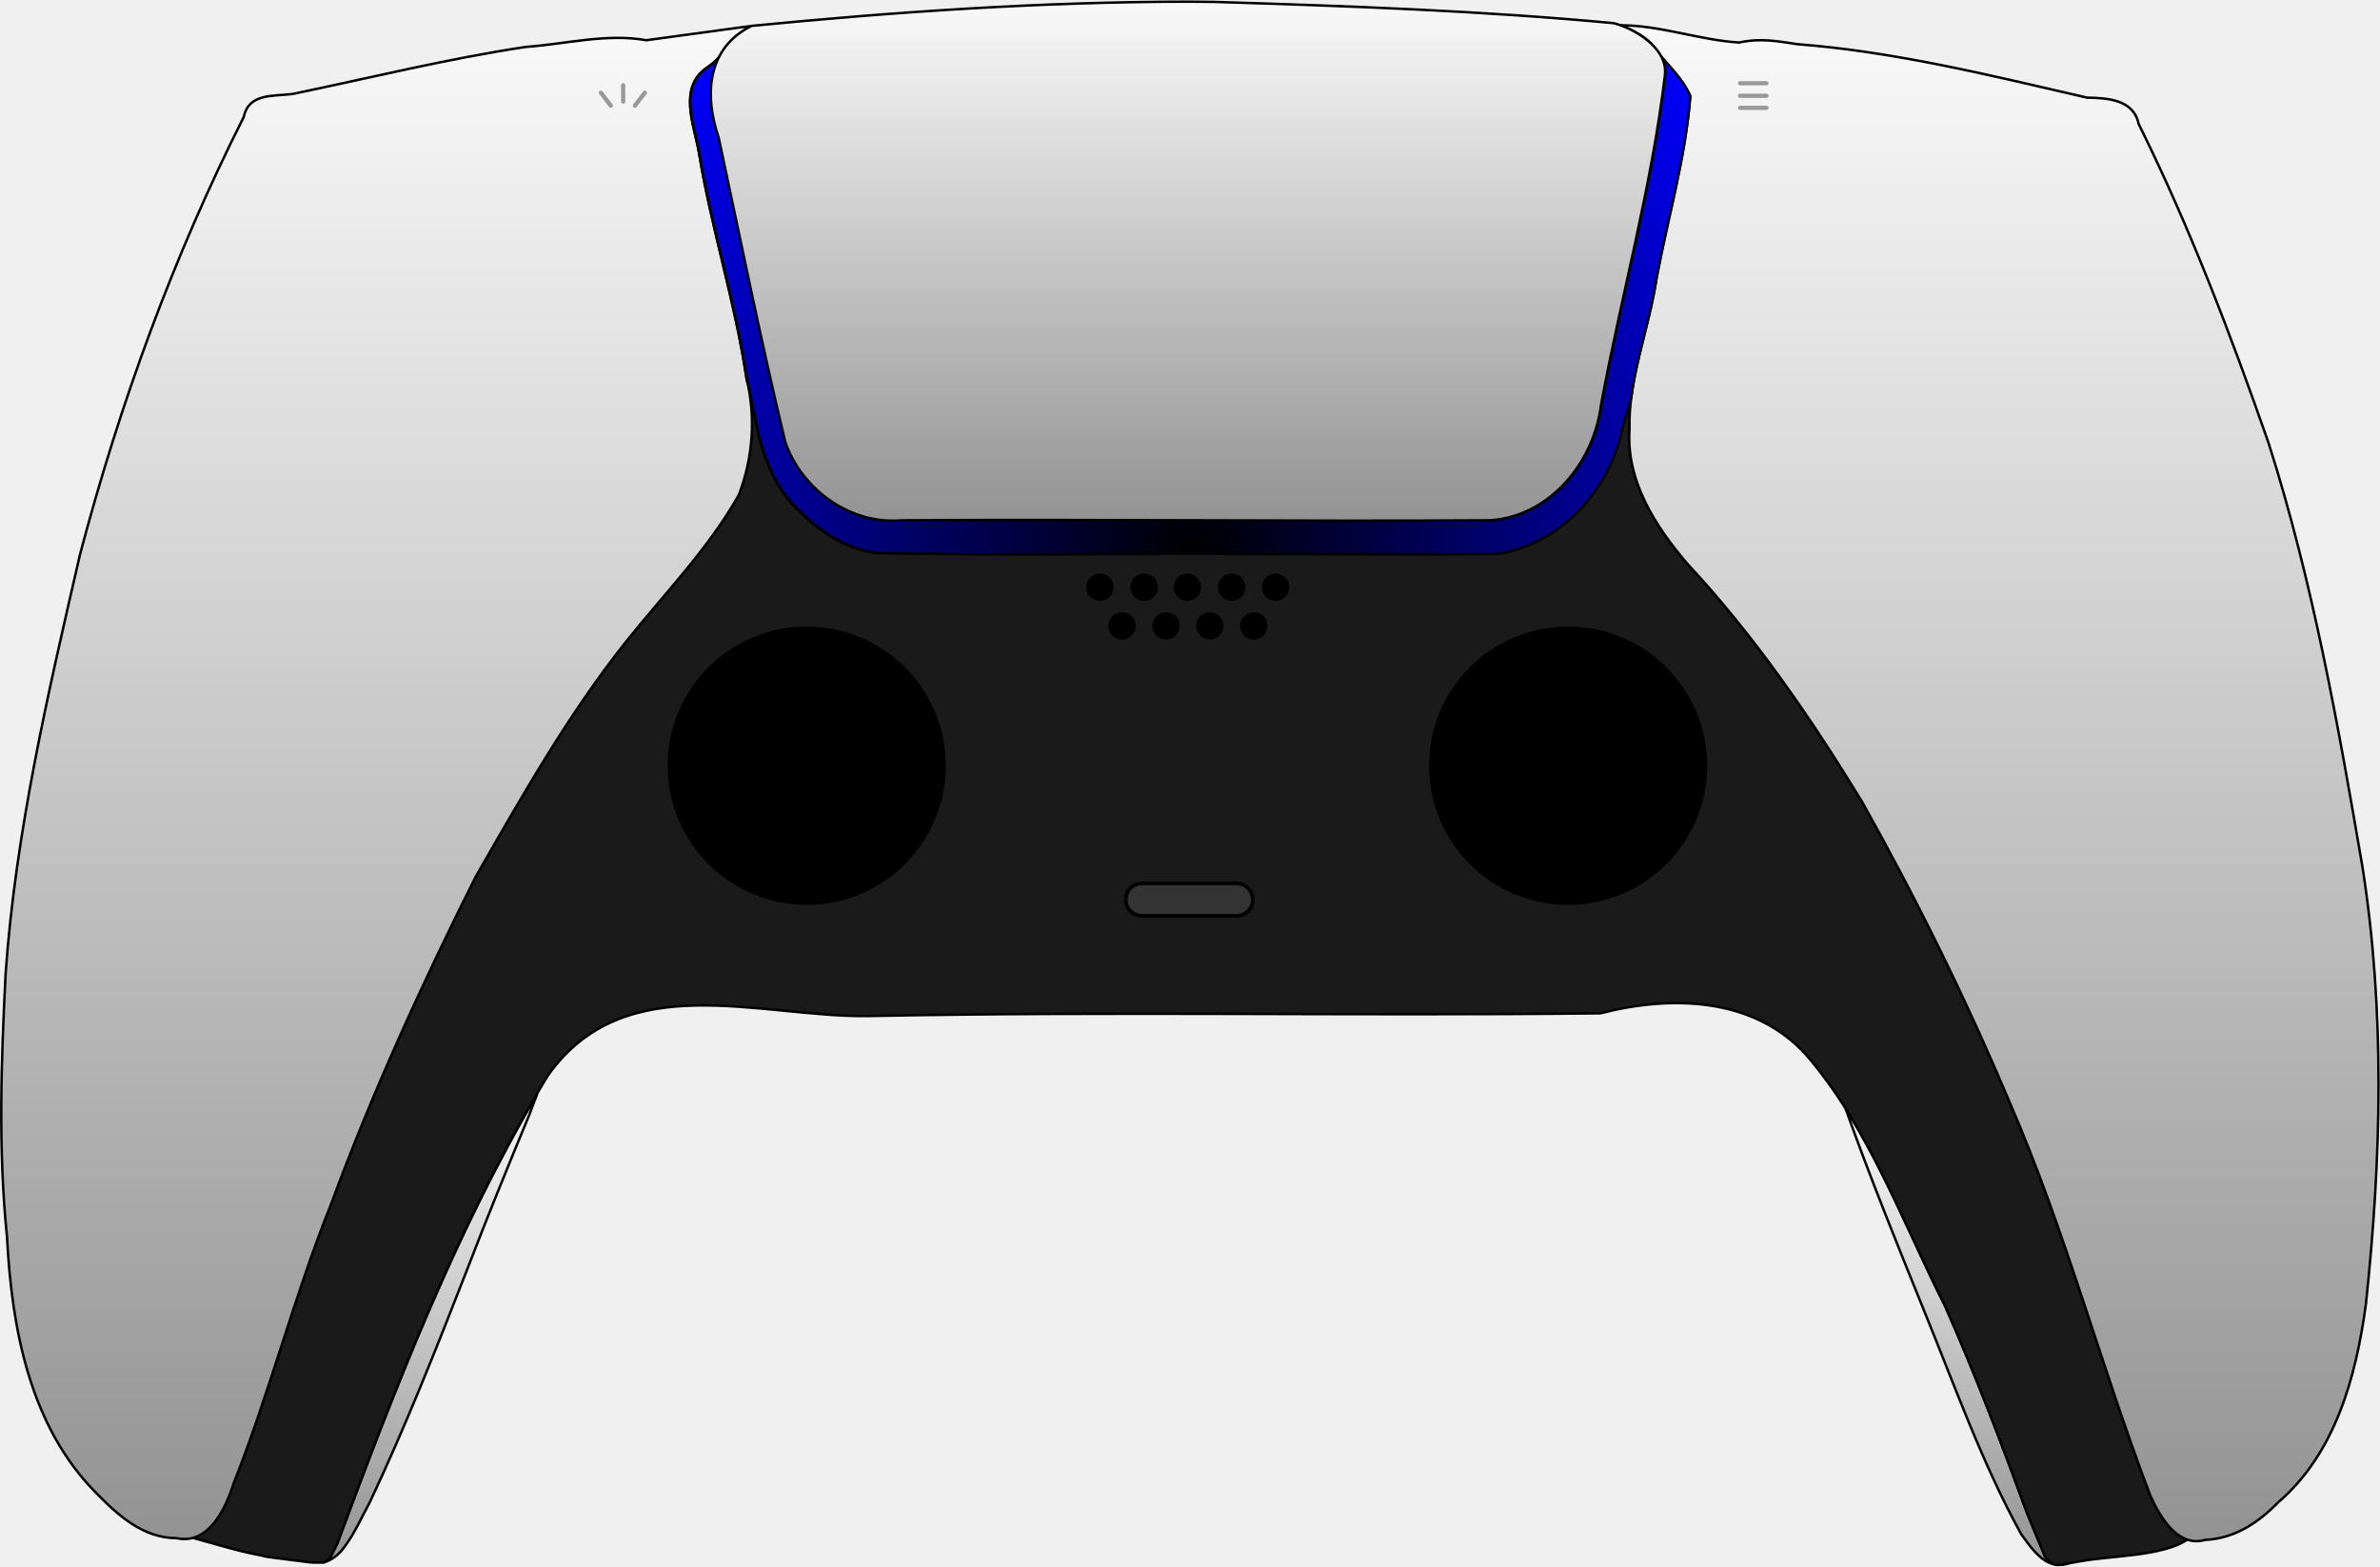
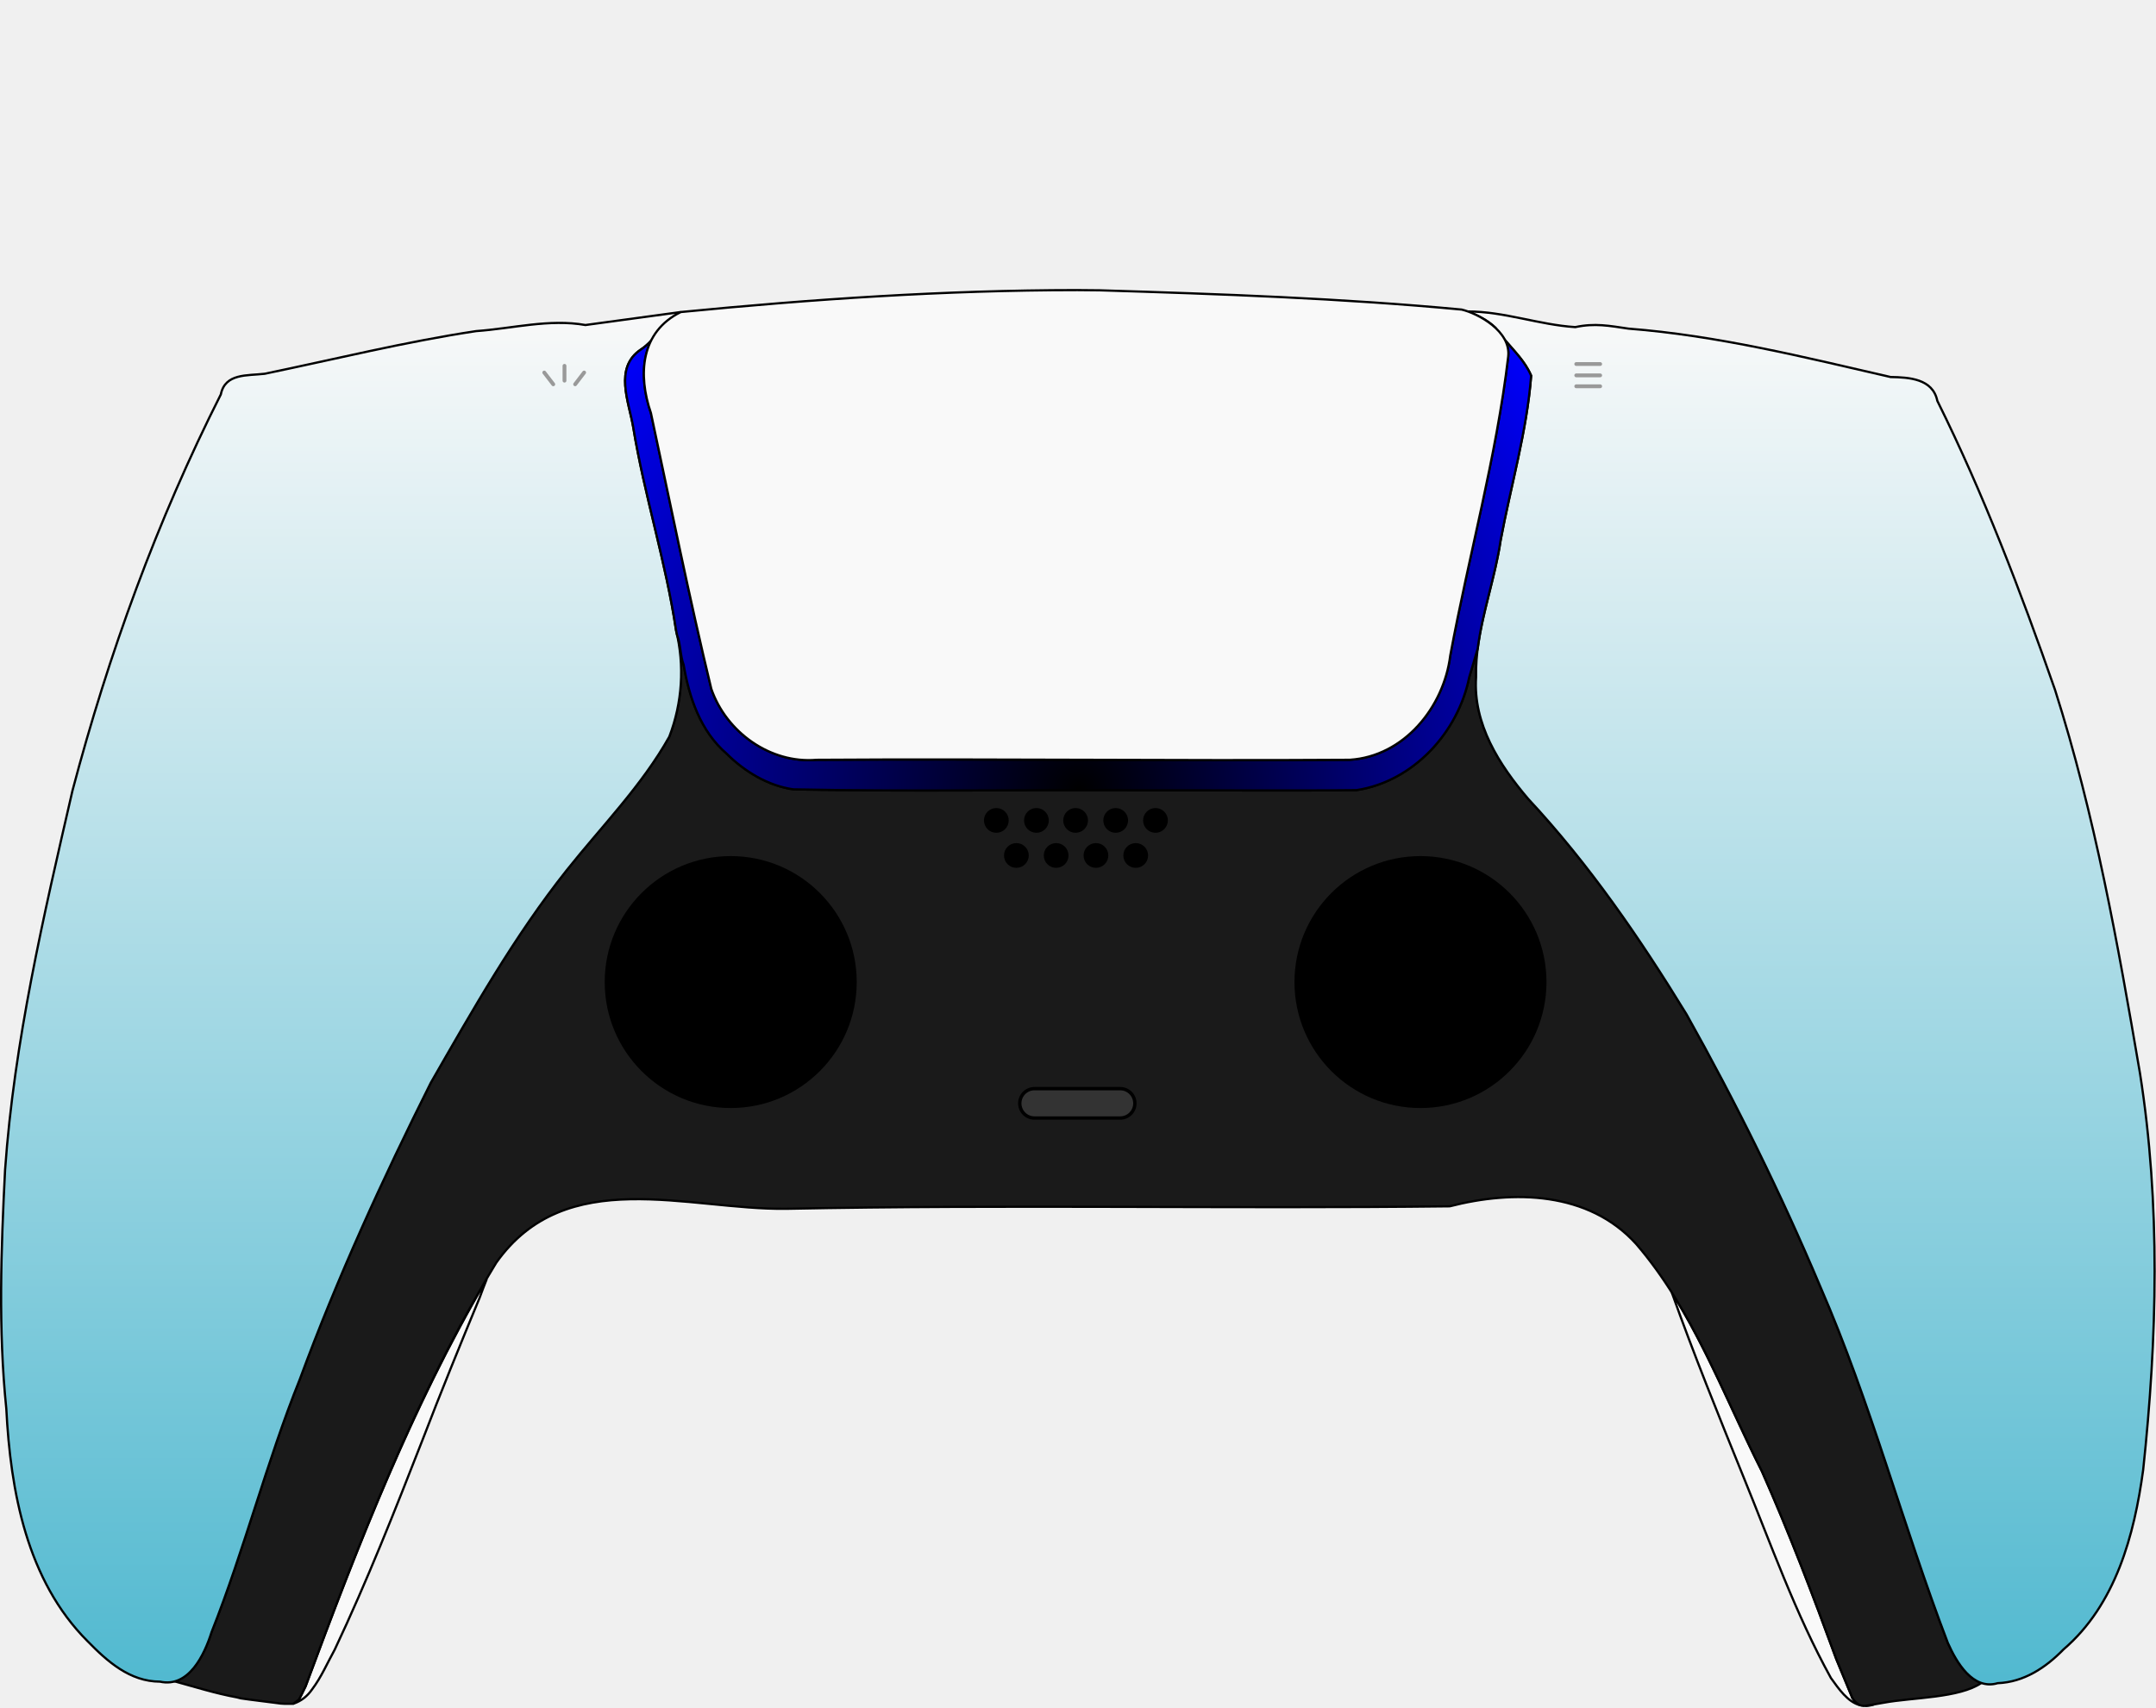
- <svg xmlns="http://www.w3.org/2000/svg" width="3780" height="2488" viewBox="0 0 3780 2488" fill="none">
-   <path d="M2931.19 1760.59C2969.84 1869.23 3013.12 1976.13 3056.45 2082.98C3104.98 2201.88 3148 2323.85 3210.09 2436.52C3223.36 2454.83 3239.5 2479.05 3261.84 2484.42C3256.2 2482.28 3251.83 2477.45 3247.91 2472.02C3238.48 2449.18 3229.06 2426.34 3219.63 2403.5C3179.05 2292.49 3137.06 2181.98 3089.12 2073.93C3036.66 1970.25 2993.51 1859.02 2931.19 1760.59ZM3285.76 2482.84C3281.07 2483.66 3276.37 2484.49 3271.68 2485.28C3271.34 2485.34 3271.02 2485.36 3270.69 2485.4C3275.2 2485.43 3279.88 2484.88 3284.89 2483.17C3285.18 2483.06 3285.47 2482.95 3285.76 2482.84Z" fill="url(#paint0_linear_1_404)" stroke="black" stroke-width="3.898" />
-   <path d="M853.313 1737.34C721.324 1962.09 626.195 2207.34 535.798 2451.18C531.877 2458.8 528.464 2466.83 524.226 2474.18C520.682 2476.61 517.444 2479.94 513.713 2481.81C527.94 2477.35 538.925 2468.56 547.347 2456.36C563.398 2435.14 574.078 2410.03 586.942 2386.73C643.789 2266.29 692.74 2142.41 741.105 2018.39C773.11 1935.01 806.807 1852.29 840.957 1769.77C844.809 1758.92 849.086 1748.13 853.313 1737.34Z" fill="url(#paint1_linear_1_404)" stroke="black" stroke-width="3.898" />
-   <path d="M1187.01 607.288C1199.95 666.636 1195.36 728.746 1173.53 785.805C1125.37 871.759 1054.77 943.108 993.613 1020.03C901.773 1135.68 828.758 1264.92 755.327 1392.77C670.514 1562.03 591.256 1734.8 525.742 1912.61C467.259 2058.04 428.709 2210.51 371 2356.1C360.658 2388.88 340.106 2433.2 305.307 2442.15C340.59 2451.86 378.917 2463.92 415.559 2470.51C417.751 2471.08 419.944 2471.66 422.136 2472.23C442.91 2475.35 463.853 2477.6 484.692 2480.39C494.282 2482.17 504.009 2481.84 513.713 2481.81C517.444 2479.94 520.682 2476.61 524.227 2474.18C528.464 2466.83 531.877 2458.8 535.798 2451.18C630.048 2196.94 728.996 1940.93 869.986 1708.48C992.215 1535.34 1205.61 1615.86 1378.39 1613.73C1766.04 1605.92 2154.43 1613.93 2541.75 1609.38C2653.67 1580.56 2785.07 1583.2 2868.49 1675.2C2968.25 1790.91 3020.77 1938.84 3089.12 2073.93C3137.06 2181.98 3179.05 2292.49 3219.63 2403.5C3229.06 2426.34 3238.48 2449.18 3247.91 2472.02C3253.85 2480.25 3260.83 2487.14 3271.68 2485.28C3282.05 2483.53 3292.42 2481.69 3302.79 2479.89C3353.29 2470.54 3435.14 2471.93 3474.09 2445.12C3446.14 2435.66 3426.51 2400.67 3415.16 2375.05C3336.33 2168.95 3280.38 1954.13 3192.07 1751.44C3123.04 1587.69 3043.96 1427.82 2957.12 1272.88C2875.32 1139.24 2786.32 1009.64 2679.3 894.762C2628.35 834.818 2582.66 763.581 2587.99 681.568C2587.6 664.717 2588.76 648.053 2590.84 631.497C2585.88 648.162 2580.85 664.809 2575.97 681.5C2556.36 778.431 2478.07 864.158 2378.51 879.513C2251.31 880.883 2123.68 879.471 1996.32 879.787C1794.6 878.524 1592.79 882.315 1391.13 878.135C1346.92 872.039 1305.45 846.814 1273.99 815.481C1228.41 776.114 1208.55 717.549 1198.68 659.825C1192.53 643.745 1193.49 623.165 1187.01 607.288Z" fill="#1A1A1A" stroke="black" stroke-width="3.898" />
-   <path d="M1991.28 1015.81C2003.26 1015.81 2012.98 1006.1 2012.98 994.112C2012.98 982.127 2003.26 972.412 1991.28 972.412C1979.29 972.412 1969.58 982.127 1969.58 994.112C1969.58 1006.1 1979.29 1015.81 1991.28 1015.81Z" fill="black" />
-   <path d="M1921.53 1015.81C1933.51 1015.81 1943.23 1006.1 1943.23 994.112C1943.23 982.127 1933.51 972.412 1921.53 972.412C1909.54 972.412 1899.83 982.127 1899.83 994.112C1899.83 1006.1 1909.54 1015.81 1921.53 1015.81Z" fill="black" />
-   <path d="M1851.78 1015.81C1863.76 1015.81 1873.48 1006.1 1873.48 994.112C1873.48 982.127 1863.76 972.412 1851.78 972.412C1839.79 972.412 1830.08 982.127 1830.08 994.112C1830.08 1006.1 1839.79 1015.81 1851.78 1015.81Z" fill="black" />
-   <path d="M1782.03 1015.81C1794.02 1015.81 1803.73 1006.1 1803.73 994.112C1803.73 982.127 1794.02 972.412 1782.03 972.412C1770.05 972.412 1760.33 982.127 1760.33 994.112C1760.33 1006.1 1770.05 1015.81 1782.03 1015.81Z" fill="black" />
-   <path d="M2025.89 954.33C2037.88 954.33 2047.59 944.614 2047.59 932.63C2047.59 920.646 2037.88 910.931 2025.89 910.931C2013.91 910.931 2004.19 920.646 2004.19 932.63C2004.19 944.614 2013.91 954.33 2025.89 954.33Z" fill="black" />
-   <path d="M1956.14 954.33C1968.13 954.33 1977.84 944.614 1977.84 932.63C1977.84 920.646 1968.13 910.931 1956.14 910.931C1944.16 910.931 1934.44 920.646 1934.44 932.63C1934.44 944.614 1944.16 954.33 1956.14 954.33Z" fill="black" />
-   <path d="M1885.88 954.33C1897.86 954.33 1907.58 944.614 1907.58 932.63C1907.58 920.646 1897.86 910.931 1885.88 910.931C1873.89 910.931 1864.18 920.646 1864.18 932.63C1864.18 944.614 1873.89 954.33 1885.88 954.33Z" fill="black" />
-   <path d="M1817.16 954.33C1829.15 954.33 1838.86 944.614 1838.86 932.63C1838.86 920.646 1829.15 910.931 1817.16 910.931C1805.18 910.931 1795.46 920.646 1795.46 932.63C1795.46 944.614 1805.18 954.33 1817.16 954.33Z" fill="black" />
-   <path d="M1746.9 954.33C1758.88 954.33 1768.6 944.614 1768.6 932.63C1768.6 920.646 1758.88 910.931 1746.9 910.931C1734.91 910.931 1725.2 920.646 1725.2 932.63C1725.2 944.614 1734.91 954.33 1746.9 954.33Z" fill="black" />
-   <path d="M2490.52 1437.02C2612.53 1437.02 2711.44 1338.12 2711.44 1216.11C2711.44 1094.1 2612.53 995.187 2490.52 995.187C2368.51 995.187 2269.6 1094.1 2269.6 1216.11C2269.6 1338.12 2368.51 1437.02 2490.52 1437.02Z" fill="black" />
-   <path d="M1281.21 1437.02C1403.22 1437.02 1502.13 1338.12 1502.13 1216.11C1502.13 1094.1 1403.22 995.187 1281.21 995.187C1159.2 995.187 1060.29 1094.1 1060.29 1216.11C1060.29 1338.12 1159.2 1437.02 1281.21 1437.02Z" fill="black" />
-   <path d="M2572.89 40.112C2637.28 40.031 2698.55 63.586 2761.95 67.535C2796.62 60.169 2821.49 65.312 2855.33 70.223C3011.06 82.335 3163.11 120.146 3314.78 155.077C3347.31 155.574 3388.67 158.073 3396.65 196.744C3477.77 360.332 3542.93 531.39 3603.01 703.57C3672.84 922.781 3713.32 1149.71 3751.99 1376.04C3788.33 1605.89 3782.22 1840.88 3757.58 2071.56C3741.96 2186.41 3709.33 2307.88 3618.02 2386.33C3586.67 2418.43 3548.65 2443.8 3502.44 2445.65C3459.01 2458.61 3430.03 2408.62 3415.16 2375.05C3336.33 2168.95 3280.38 1954.13 3192.07 1751.44C3123.04 1587.69 3043.96 1427.82 2957.11 1272.88C2875.32 1139.24 2786.33 1009.64 2679.3 894.762C2628.35 834.818 2582.66 763.584 2587.98 681.571C2586.13 599.793 2619.1 522.203 2630.93 441.878C2648.87 345.63 2677.04 250.309 2684.54 152.743C2670.53 119.73 2640.83 97.458 2621.86 68.515C2608.17 55.19 2590.53 46.87 2572.89 40.112Z" fill="url(#paint2_linear_1_404)" stroke="black" stroke-width="3.898" />
-   <path d="M1193.73 41.11L1026.51 63.888C962.899 52.69 898.927 69.979 834.852 74.546C710.129 93.319 587.241 123.867 464.152 149.352C433.474 153.001 394.777 148.154 387.261 185.551C275.465 406.844 190.368 640.989 127.102 880.557C76.609 1099.82 24.876 1320.53 8.979 1545.49C1.882 1685.07 -3.09 1824.97 11.119 1964.27C18.483 2109.09 47.089 2265.47 153.52 2371.93C188.392 2407.6 227.622 2442.76 280.558 2442.96C330.985 2454.08 358.393 2396.07 371 2356.1C428.709 2210.51 467.259 2058.04 525.741 1912.61C591.256 1734.8 670.514 1562.03 755.326 1392.77C828.758 1264.92 901.773 1135.68 993.613 1020.03C1054.77 943.109 1125.37 871.76 1173.53 785.805C1196.32 726.24 1200.53 661.138 1185.41 599.454C1167.63 479.423 1129.93 363.042 1110.29 243.144C1102.73 198.235 1076.09 138.953 1123.58 106.947C1151.28 88.918 1163.23 56.259 1193.73 41.11Z" fill="url(#paint3_linear_1_404)" stroke="black" stroke-width="3.898" />
-   <path d="M2763.64 171.318H2805.56" stroke="#999999" stroke-width="6.703" stroke-linecap="round" />
-   <path d="M2763.64 152.167H2805.56" stroke="#999999" stroke-width="6.703" stroke-linecap="round" />
-   <path d="M2763.64 132.278H2805.56" stroke="#999999" stroke-width="6.703" stroke-linecap="round" />
-   <path d="M1024.2 147.199L1008.43 167.812" stroke="#999999" stroke-width="6.703" stroke-linecap="round" />
-   <path d="M989.754 135.466V161.424" stroke="#999999" stroke-width="6.703" stroke-linecap="round" />
-   <path d="M954.282 147.226L970.095 167.812" stroke="#999999" stroke-width="6.703" stroke-linecap="round" />
-   <path d="M2637.97 89.567C2642.82 98.596 2645.58 108.449 2644.33 119.235C2623.36 296.088 2575.03 468.572 2542.7 643.587C2531.4 734.14 2461.71 820.308 2366.5 826.314C2054.96 828.329 1743.35 824.291 1431.82 826.375C1350.54 833.347 1273.49 777.847 1247.19 701.978C1208.47 541.607 1175.95 379.64 1141.34 218.31C1126.34 174.678 1123.37 128.058 1142.02 91.081C1136.5 96.951 1130.54 102.415 1123.58 106.947C1076.09 138.952 1102.73 198.235 1110.29 243.143C1129.93 363.042 1167.63 479.422 1185.41 599.454C1186.04 602.034 1186.43 604.651 1187 607.242C1193.49 623.125 1192.52 643.73 1198.68 659.825C1208.55 717.549 1228.41 776.114 1273.99 815.48C1305.45 846.814 1346.92 872.039 1391.13 878.135C1592.79 882.315 1794.6 878.523 1996.32 879.787C2123.68 879.471 2251.31 880.883 2378.51 879.513C2478.07 864.158 2556.36 778.431 2575.97 681.499C2580.85 664.809 2585.88 648.161 2590.84 631.497C2598.88 567.707 2621.54 505.654 2630.93 441.88C2648.86 345.632 2677.04 250.305 2684.54 152.739C2674.09 128.113 2654.92 109.467 2637.97 89.567Z" fill="url(#paint4_radial_1_404)" stroke="black" stroke-width="3.904" />
-   <path d="M1887.91 2.642C1656.01 2.818 1424.43 18.497 1193.73 41.11C1123.07 75.811 1118.13 150.786 1141.34 218.31C1175.95 379.64 1208.46 541.609 1247.19 701.98C1273.48 777.849 1350.54 833.345 1431.81 826.373C1743.35 824.289 2054.96 828.329 2366.5 826.314C2461.71 820.308 2531.4 734.142 2542.7 643.589C2575.03 468.574 2623.36 296.09 2644.33 119.237C2649.51 74.626 2591.51 43.63 2562.74 36.78C2351.93 16.966 2140.04 9.542 1928.43 3.02C1914.93 2.814 1901.42 2.68 1887.91 2.634V2.642Z" fill="url(#paint5_linear_1_404)" stroke="black" stroke-width="3.898" />
-   <path d="M1813.75 1403C1806.92 1403 1800.36 1405.71 1795.53 1410.55C1790.69 1415.38 1787.98 1421.94 1787.98 1428.78C1787.98 1432.16 1788.64 1435.51 1789.94 1438.64C1791.23 1441.77 1793.13 1444.61 1795.52 1447.01C1797.92 1449.4 1800.76 1451.3 1803.89 1452.6C1807.02 1453.89 1810.37 1454.56 1813.75 1454.56H1964.02C1967.4 1454.56 1970.76 1453.89 1973.89 1452.6C1977.02 1451.3 1979.86 1449.4 1982.25 1447.01C1984.65 1444.61 1986.55 1441.77 1987.84 1438.64C1989.14 1435.51 1989.8 1432.16 1989.8 1428.78C1989.8 1425.39 1989.14 1422.04 1987.84 1418.91C1986.54 1415.78 1984.64 1412.94 1982.25 1410.55C1979.86 1408.15 1977.01 1406.25 1973.88 1404.96C1970.76 1403.66 1967.4 1403 1964.02 1403H1813.75Z" fill="#333333" stroke="black" stroke-width="5.893" stroke-linecap="round" stroke-linejoin="round" />
+ <svg xmlns="http://www.w3.org/2000/svg" width="3780" height="2994" viewBox="0 0 3780 2994" fill="none">
+   <g clip-path="url(#clip0_1_371)">
+     <path d="M2931.11 2266.69C2969.77 2375.33 3013.05 2482.23 3056.38 2589.08C3104.9 2707.98 3147.92 2829.95 3210.02 2942.62C3223.28 2960.93 3239.42 2985.15 3261.77 2990.52C3256.13 2988.38 3251.75 2983.55 3247.84 2978.12C3238.41 2955.28 3228.98 2932.44 3219.55 2909.6C3178.98 2798.59 3136.98 2688.08 3089.04 2580.03C3036.59 2476.35 2993.43 2365.12 2931.11 2266.69ZM3285.69 2988.94C3280.99 2989.76 3276.3 2990.59 3271.6 2991.38C3271.27 2991.44 3270.95 2991.47 3270.61 2991.51C3275.12 2991.53 3279.81 2990.98 3284.81 2989.28C3285.11 2989.17 3285.4 2989.05 3285.69 2988.94Z" fill="#F9F9F9" stroke="black" stroke-width="3.898" />
+     <path d="M853.238 2243.44C721.25 2468.19 626.12 2713.44 535.723 2957.29C531.802 2964.9 528.389 2972.93 524.152 2980.29C520.607 2982.71 517.369 2986.04 513.638 2987.91C527.865 2983.45 538.85 2974.66 547.272 2962.46C563.323 2941.25 574.003 2916.13 586.868 2892.83C643.715 2772.39 692.666 2648.51 741.031 2524.5C773.036 2441.11 806.733 2358.4 840.883 2275.87C844.734 2265.02 849.011 2254.23 853.238 2243.44Z" fill="#F9F9F9" stroke="black" stroke-width="3.898" />
+     <path d="M1186.94 1113.39C1199.87 1172.74 1195.28 1234.85 1173.46 1291.91C1125.3 1377.86 1054.7 1449.21 993.538 1526.13C901.698 1641.78 828.684 1771.02 755.252 1898.87C670.439 2068.13 591.181 2240.9 525.667 2418.71C467.184 2564.15 428.634 2716.61 370.925 2862.2C360.584 2894.99 340.032 2939.3 305.233 2948.25C340.515 2957.96 378.842 2970.02 415.484 2976.62C417.677 2977.19 419.869 2977.76 422.062 2978.33C442.836 2981.45 463.778 2983.7 484.618 2986.49C494.207 2988.27 503.934 2987.94 513.638 2987.91C517.369 2986.04 520.607 2982.71 524.152 2980.28C528.389 2972.93 531.802 2964.9 535.724 2957.29C629.973 2703.04 728.922 2447.04 869.911 2214.59C992.141 2041.44 1205.54 2121.96 1378.31 2119.83C1765.97 2112.03 2154.35 2120.04 2541.67 2115.48C2653.59 2086.66 2785 2089.3 2868.42 2181.3C2968.18 2297.01 3020.7 2444.94 3089.04 2580.03C3136.98 2688.08 3178.98 2798.59 3219.55 2909.6C3228.98 2932.44 3238.41 2955.28 3247.84 2978.12C3253.77 2986.35 3260.75 2993.24 3271.6 2991.38C3281.98 2989.64 3292.35 2987.79 3302.72 2985.99C3353.22 2976.64 3435.06 2978.03 3474.01 2951.22C3446.07 2941.76 3426.43 2906.77 3415.09 2881.16C3336.26 2675.05 3280.3 2460.23 3192 2257.54C3122.96 2093.79 3043.89 1933.92 2957.04 1778.99C2875.25 1645.34 2786.25 1515.74 2679.22 1400.86C2628.27 1340.92 2582.59 1269.68 2587.91 1187.67C2587.53 1170.82 2588.68 1154.15 2590.77 1137.6C2585.8 1154.26 2580.78 1170.91 2575.9 1187.6C2556.28 1284.53 2477.99 1370.26 2378.43 1385.61C2251.23 1386.98 2123.61 1385.57 1996.25 1385.89C1794.52 1384.63 1592.72 1388.42 1391.05 1384.24C1346.84 1378.14 1305.38 1352.92 1273.92 1321.58C1228.34 1282.22 1208.48 1223.65 1198.61 1165.93C1192.45 1149.85 1193.41 1129.27 1186.94 1113.39Z" fill="#1A1A1A" stroke="black" stroke-width="3.898" />
+     <path d="M1991.2 1521.91C2003.19 1521.91 2012.9 1512.2 2012.9 1500.21C2012.9 1488.23 2003.19 1478.51 1991.2 1478.51C1979.22 1478.51 1969.5 1488.23 1969.5 1500.21C1969.5 1512.2 1979.22 1521.91 1991.2 1521.91Z" fill="black" />
+     <path d="M1921.45 1521.91C1933.44 1521.91 1943.15 1512.2 1943.15 1500.21C1943.15 1488.23 1933.44 1478.51 1921.45 1478.51C1909.47 1478.51 1899.75 1488.23 1899.75 1500.21C1899.75 1512.2 1909.47 1521.91 1921.45 1521.91Z" fill="black" />
+     <path d="M1851.7 1521.91C1863.69 1521.91 1873.4 1512.2 1873.4 1500.21C1873.4 1488.23 1863.69 1478.51 1851.7 1478.51C1839.72 1478.51 1830.01 1488.23 1830.01 1500.21C1830.01 1512.2 1839.72 1521.91 1851.7 1521.91Z" fill="black" />
+     <path d="M1781.96 1521.91C1793.94 1521.91 1803.66 1512.2 1803.66 1500.21C1803.66 1488.23 1793.94 1478.51 1781.96 1478.51C1769.97 1478.51 1760.26 1488.23 1760.26 1500.21C1760.26 1512.2 1769.97 1521.91 1781.96 1521.91Z" fill="black" />
+     <path d="M2025.82 1460.43C2037.8 1460.43 2047.52 1450.72 2047.52 1438.73C2047.52 1426.75 2037.8 1417.03 2025.82 1417.03C2013.83 1417.03 2004.12 1426.75 2004.12 1438.73C2004.12 1450.72 2013.83 1460.43 2025.82 1460.43Z" fill="black" />
+     <path d="M1956.07 1460.43C1968.05 1460.43 1977.77 1450.72 1977.77 1438.73C1977.77 1426.75 1968.05 1417.03 1956.07 1417.03C1944.08 1417.03 1934.37 1426.75 1934.37 1438.73C1934.37 1450.72 1944.08 1460.43 1956.07 1460.43Z" fill="black" />
+     <path d="M1885.8 1460.43C1897.79 1460.43 1907.5 1450.72 1907.5 1438.73C1907.5 1426.75 1897.79 1417.03 1885.8 1417.03C1873.82 1417.03 1864.1 1426.75 1864.1 1438.73C1864.1 1450.72 1873.82 1460.43 1885.8 1460.43Z" fill="black" />
+     <path d="M1817.09 1460.43C1829.07 1460.43 1838.79 1450.72 1838.79 1438.73C1838.79 1426.75 1829.07 1417.03 1817.09 1417.03C1805.1 1417.03 1795.39 1426.75 1795.39 1438.73C1795.39 1450.72 1805.1 1460.43 1817.09 1460.43Z" fill="black" />
+     <path d="M1746.82 1460.43C1758.81 1460.43 1768.52 1450.72 1768.52 1438.73C1768.52 1426.75 1758.81 1417.03 1746.82 1417.03C1734.84 1417.03 1725.12 1426.75 1725.12 1438.73C1725.12 1450.72 1734.84 1460.43 1746.82 1460.43Z" fill="black" />
+     <path d="M2490.45 1943.13C2612.46 1943.13 2711.37 1844.22 2711.37 1722.21C2711.37 1600.2 2612.46 1501.29 2490.45 1501.29C2368.44 1501.29 2269.53 1600.2 2269.53 1722.21C2269.53 1844.22 2368.44 1943.13 2490.45 1943.13Z" fill="black" />
+     <path d="M1281.13 1943.13C1403.14 1943.13 1502.05 1844.22 1502.05 1722.21C1502.05 1600.2 1403.14 1501.29 1281.13 1501.29C1159.12 1501.29 1060.21 1600.2 1060.21 1722.21C1060.21 1844.22 1159.12 1943.13 1281.13 1943.13Z" fill="black" />
+     <path d="M2572.82 546.214C2637.21 546.133 2698.48 569.687 2761.87 573.637C2796.54 566.27 2821.41 571.413 2855.25 576.324C3010.98 588.436 3163.04 626.247 3314.7 661.178C3347.24 661.675 3388.6 664.175 3396.58 702.845C3477.7 866.434 3542.86 1037.49 3602.94 1209.67C3672.76 1428.88 3713.24 1655.81 3751.91 1882.14C3788.25 2112 3782.15 2346.98 3757.51 2577.67C3741.89 2692.51 3709.26 2813.98 3617.94 2892.43C3586.59 2924.53 3548.58 2949.9 3502.37 2951.75C3458.93 2964.72 3429.95 2914.72 3415.09 2881.16C3336.26 2675.05 3280.31 2460.23 3192 2257.54C3122.96 2093.79 3043.88 1933.92 2957.04 1778.98C2875.24 1645.34 2786.25 1515.74 2679.22 1400.86C2628.28 1340.92 2582.59 1269.69 2587.91 1187.67C2586.05 1105.89 2619.03 1028.3 2630.86 947.979C2648.79 851.731 2676.97 756.41 2684.47 658.844C2670.45 625.831 2640.76 603.559 2621.79 574.616C2608.1 561.291 2590.46 552.971 2572.82 546.214Z" fill="url(#paint0_linear_1_371)" stroke="black" stroke-width="3.898" />
+     <path d="M1193.65 547.211L1026.43 569.989C962.825 558.791 898.852 576.081 834.777 580.648C710.054 599.42 587.167 629.968 464.078 655.453C433.4 659.103 394.702 654.255 387.187 691.653C275.39 912.945 190.293 1147.09 127.028 1386.66C76.534 1605.92 24.801 1826.63 8.905 2051.59C1.807 2191.17 -3.165 2331.07 11.044 2470.37C18.409 2615.19 47.015 2771.57 153.445 2878.03C188.317 2913.7 227.547 2948.86 280.483 2949.06C330.91 2960.18 358.319 2902.17 370.925 2862.2C428.634 2716.61 467.184 2564.15 525.667 2418.71C591.181 2240.9 670.439 2068.13 755.252 1898.88C828.684 1771.02 901.698 1641.78 993.538 1526.13C1054.7 1449.21 1125.3 1377.86 1173.46 1291.91C1196.24 1232.34 1200.46 1167.24 1185.33 1105.56C1167.56 985.524 1129.85 869.144 1110.22 749.245C1102.65 704.336 1076.01 645.054 1123.51 613.049C1151.21 595.019 1163.15 562.361 1193.65 547.211Z" fill="url(#paint1_linear_1_371)" stroke="black" stroke-width="3.898" />
+     <path d="M2763.56 677.419H2805.48" stroke="#999999" stroke-width="6.703" stroke-linecap="round" />
+     <path d="M2763.56 658.268H2805.48" stroke="#999999" stroke-width="6.703" stroke-linecap="round" />
+     <path d="M2763.56 638.38H2805.48" stroke="#999999" stroke-width="6.703" stroke-linecap="round" />
+     <path d="M1024.13 653.3L1008.35 673.914" stroke="#999999" stroke-width="6.703" stroke-linecap="round" />
+     <path d="M989.68 641.567V667.525" stroke="#999999" stroke-width="6.703" stroke-linecap="round" />
+     <path d="M954.207 653.328L970.02 673.913" stroke="#999999" stroke-width="6.703" stroke-linecap="round" />
+     <path d="M2637.9 595.668C2642.75 604.697 2645.51 614.551 2644.26 625.336C2623.29 802.189 2574.95 974.673 2542.62 1149.69C2531.33 1240.24 2461.64 1326.41 2366.43 1332.42C2054.88 1334.43 1743.28 1330.39 1431.74 1332.48C1350.47 1339.45 1273.41 1283.95 1247.12 1208.08C1208.39 1047.71 1175.87 885.741 1141.26 724.411C1126.27 680.779 1123.3 634.159 1141.95 597.183C1136.43 603.052 1130.47 608.516 1123.51 613.048C1076.01 645.054 1102.65 704.336 1110.22 749.244C1129.85 869.143 1167.56 985.523 1185.33 1105.56C1185.97 1108.14 1186.36 1110.75 1186.92 1113.34C1193.42 1129.23 1192.45 1149.83 1198.61 1165.93C1208.48 1223.65 1228.34 1282.22 1273.92 1321.58C1305.38 1352.91 1346.84 1378.14 1391.05 1384.24C1592.72 1388.42 1794.52 1384.62 1996.25 1385.89C2123.61 1385.57 2251.23 1386.98 2378.43 1385.61C2477.99 1370.26 2556.28 1284.53 2575.9 1187.6C2580.78 1170.91 2585.8 1154.26 2590.77 1137.6C2598.8 1073.81 2621.46 1011.76 2630.86 947.982C2648.79 851.733 2676.97 756.406 2684.47 658.84C2674.01 634.214 2654.84 615.568 2637.9 595.668Z" fill="url(#paint2_radial_1_371)" stroke="black" stroke-width="3.904" />
+     <path d="M1887.84 508.743C1655.93 508.92 1424.36 524.598 1193.65 547.211C1123 581.913 1118.06 656.887 1141.26 724.411C1175.88 885.742 1208.39 1047.71 1247.12 1208.08C1273.41 1283.95 1350.46 1339.45 1431.74 1332.47C1743.27 1330.39 2054.88 1334.43 2366.43 1332.42C2461.64 1326.41 2531.33 1240.24 2542.62 1149.69C2574.95 974.675 2623.29 802.191 2644.26 625.338C2649.43 580.728 2591.44 549.731 2562.67 542.881C2351.85 523.067 2139.96 515.644 1928.36 509.121C1914.85 508.915 1901.34 508.782 1887.84 508.736V508.743Z" fill="#F9F9F9" stroke="black" stroke-width="3.898" />
+     <path d="M1813.68 1909.1C1806.84 1909.1 1800.29 1911.82 1795.45 1916.65C1790.62 1921.48 1787.9 1928.04 1787.9 1934.88C1787.9 1938.26 1788.57 1941.61 1789.86 1944.74C1791.16 1947.87 1793.06 1950.71 1795.45 1953.11C1797.84 1955.5 1800.68 1957.4 1803.81 1958.7C1806.94 1959.99 1810.29 1960.66 1813.68 1960.66H1963.94C1967.33 1960.66 1970.68 1960 1973.81 1958.7C1976.94 1957.4 1979.78 1955.51 1982.18 1953.11C1984.57 1950.72 1986.47 1947.87 1987.77 1944.74C1989.06 1941.62 1989.73 1938.26 1989.73 1934.88C1989.73 1931.49 1989.06 1928.14 1987.76 1925.01C1986.47 1921.88 1984.57 1919.04 1982.18 1916.65C1979.78 1914.25 1976.94 1912.36 1973.81 1911.06C1970.68 1909.77 1967.33 1909.1 1963.94 1909.1H1813.68Z" fill="#333333" stroke="black" stroke-width="5.893" stroke-linecap="round" stroke-linejoin="round" />
+   </g>
  <defs>
-     <linearGradient id="paint0_linear_1_404" x1="3108.48" y1="1760.59" x2="3108.48" y2="2485.41" gradientUnits="userSpaceOnUse">
+     <linearGradient id="paint0_linear_1_371" x1="3175.2" y1="546.213" x2="3175.2" y2="2953.85" gradientUnits="userSpaceOnUse">
      <stop stop-color="#F9F9F9" />
-       <stop offset="1" stop-color="#939393" />
+       <stop offset="1" stop-color="#51B9D0" />
    </linearGradient>
-     <linearGradient id="paint1_linear_1_404" x1="683.513" y1="1737.34" x2="683.513" y2="2481.81" gradientUnits="userSpaceOnUse">
+     <linearGradient id="paint1_linear_1_371" x1="598.1" y1="547.211" x2="598.1" y2="2950.45" gradientUnits="userSpaceOnUse">
      <stop stop-color="#F9F9F9" />
-       <stop offset="1" stop-color="#939393" />
+       <stop offset="1" stop-color="#51B9D0" />
    </linearGradient>
-     <linearGradient id="paint2_linear_1_404" x1="3175.27" y1="40.112" x2="3175.27" y2="2447.75" gradientUnits="userSpaceOnUse">
-       <stop stop-color="#F9F9F9" />
-       <stop offset="1" stop-color="#939393" />
-     </linearGradient>
-     <linearGradient id="paint3_linear_1_404" x1="598.175" y1="41.11" x2="598.175" y2="2444.35" gradientUnits="userSpaceOnUse">
-       <stop stop-color="#F9F9F9" />
-       <stop offset="1" stop-color="#939393" />
-     </linearGradient>
-     <radialGradient id="paint4_radial_1_404" cx="0" cy="0" r="1" gradientUnits="userSpaceOnUse" gradientTransform="translate(1892.06 877.399) rotate(-45.1732) scale(1110.54 1119.44)">
+     <radialGradient id="paint2_radial_1_371" cx="0" cy="0" r="1" gradientUnits="userSpaceOnUse" gradientTransform="translate(1891.98 1383.5) rotate(-45.1732) scale(1110.54 1119.44)">
      <stop />
      <stop offset="1" stop-color="#0000FF" />
    </radialGradient>
-     <linearGradient id="paint5_linear_1_404" x1="1886.78" y1="2.634" x2="1886.78" y2="826.964" gradientUnits="userSpaceOnUse">
-       <stop stop-color="#F9F9F9" />
-       <stop offset="1" stop-color="#939393" />
-     </linearGradient>
+     <clipPath id="clip0_1_371">
+       <rect width="3779.53" height="2993.63" fill="white" />
+     </clipPath>
  </defs>
</svg>
